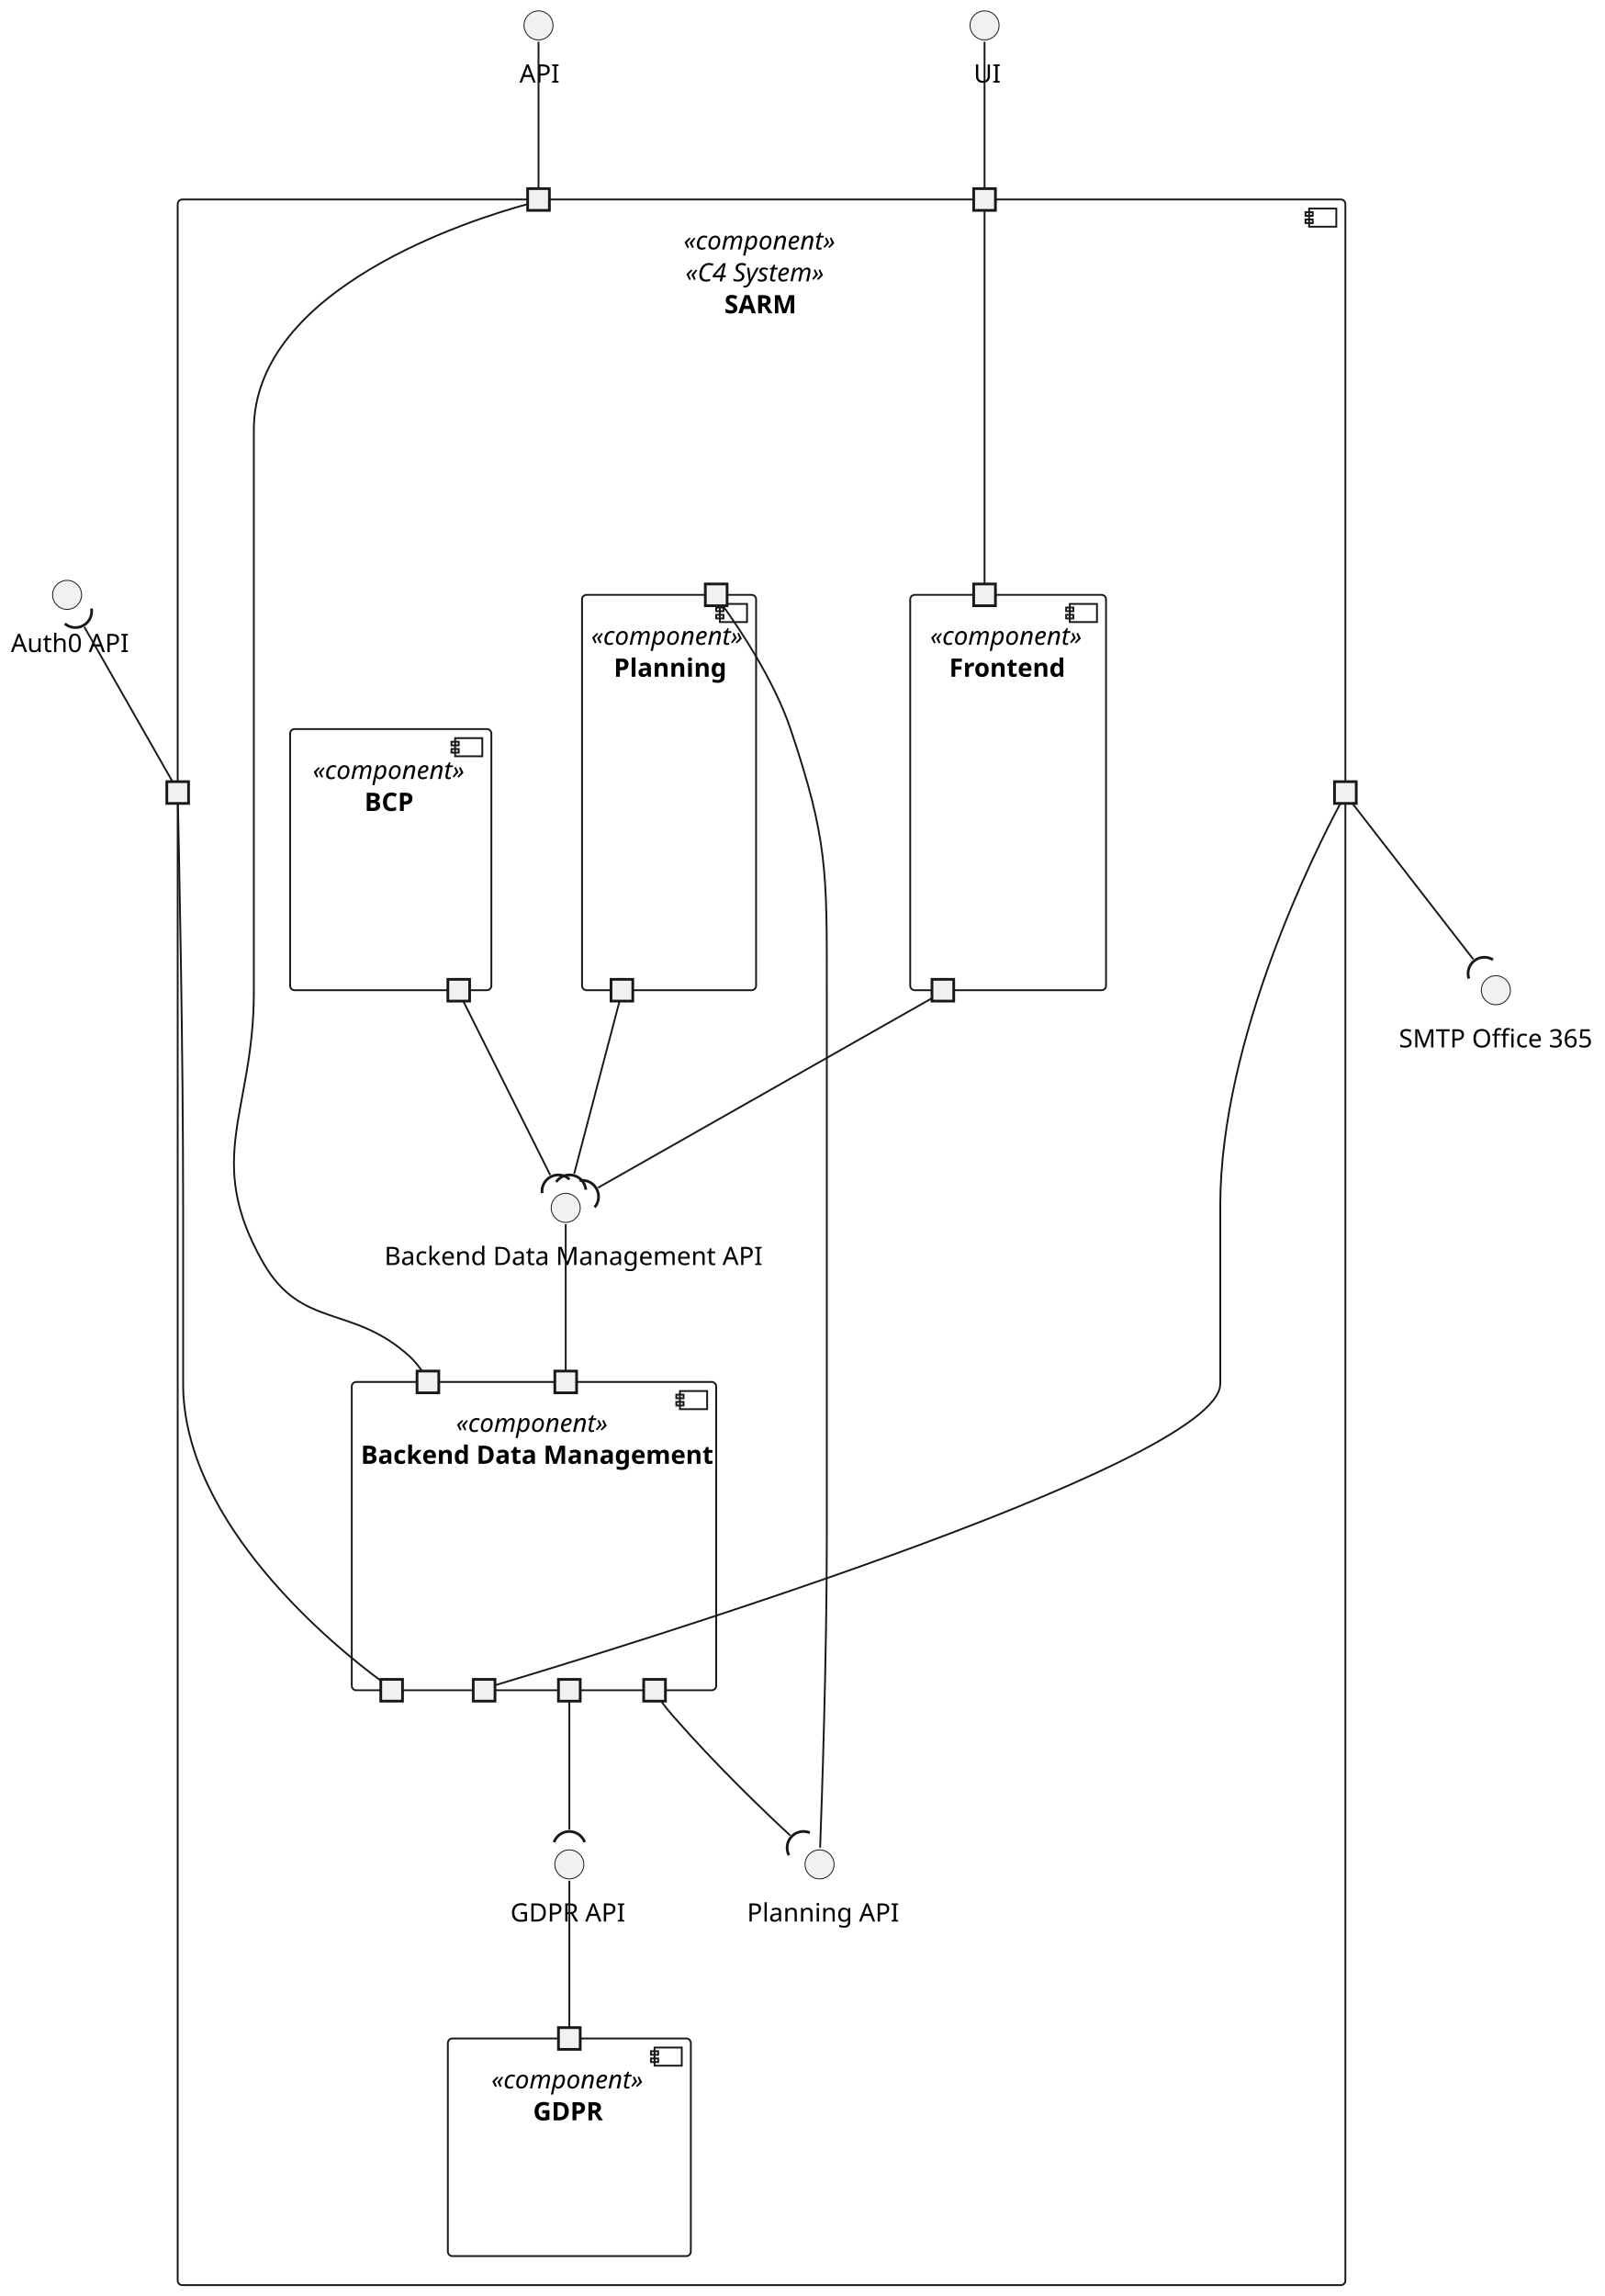
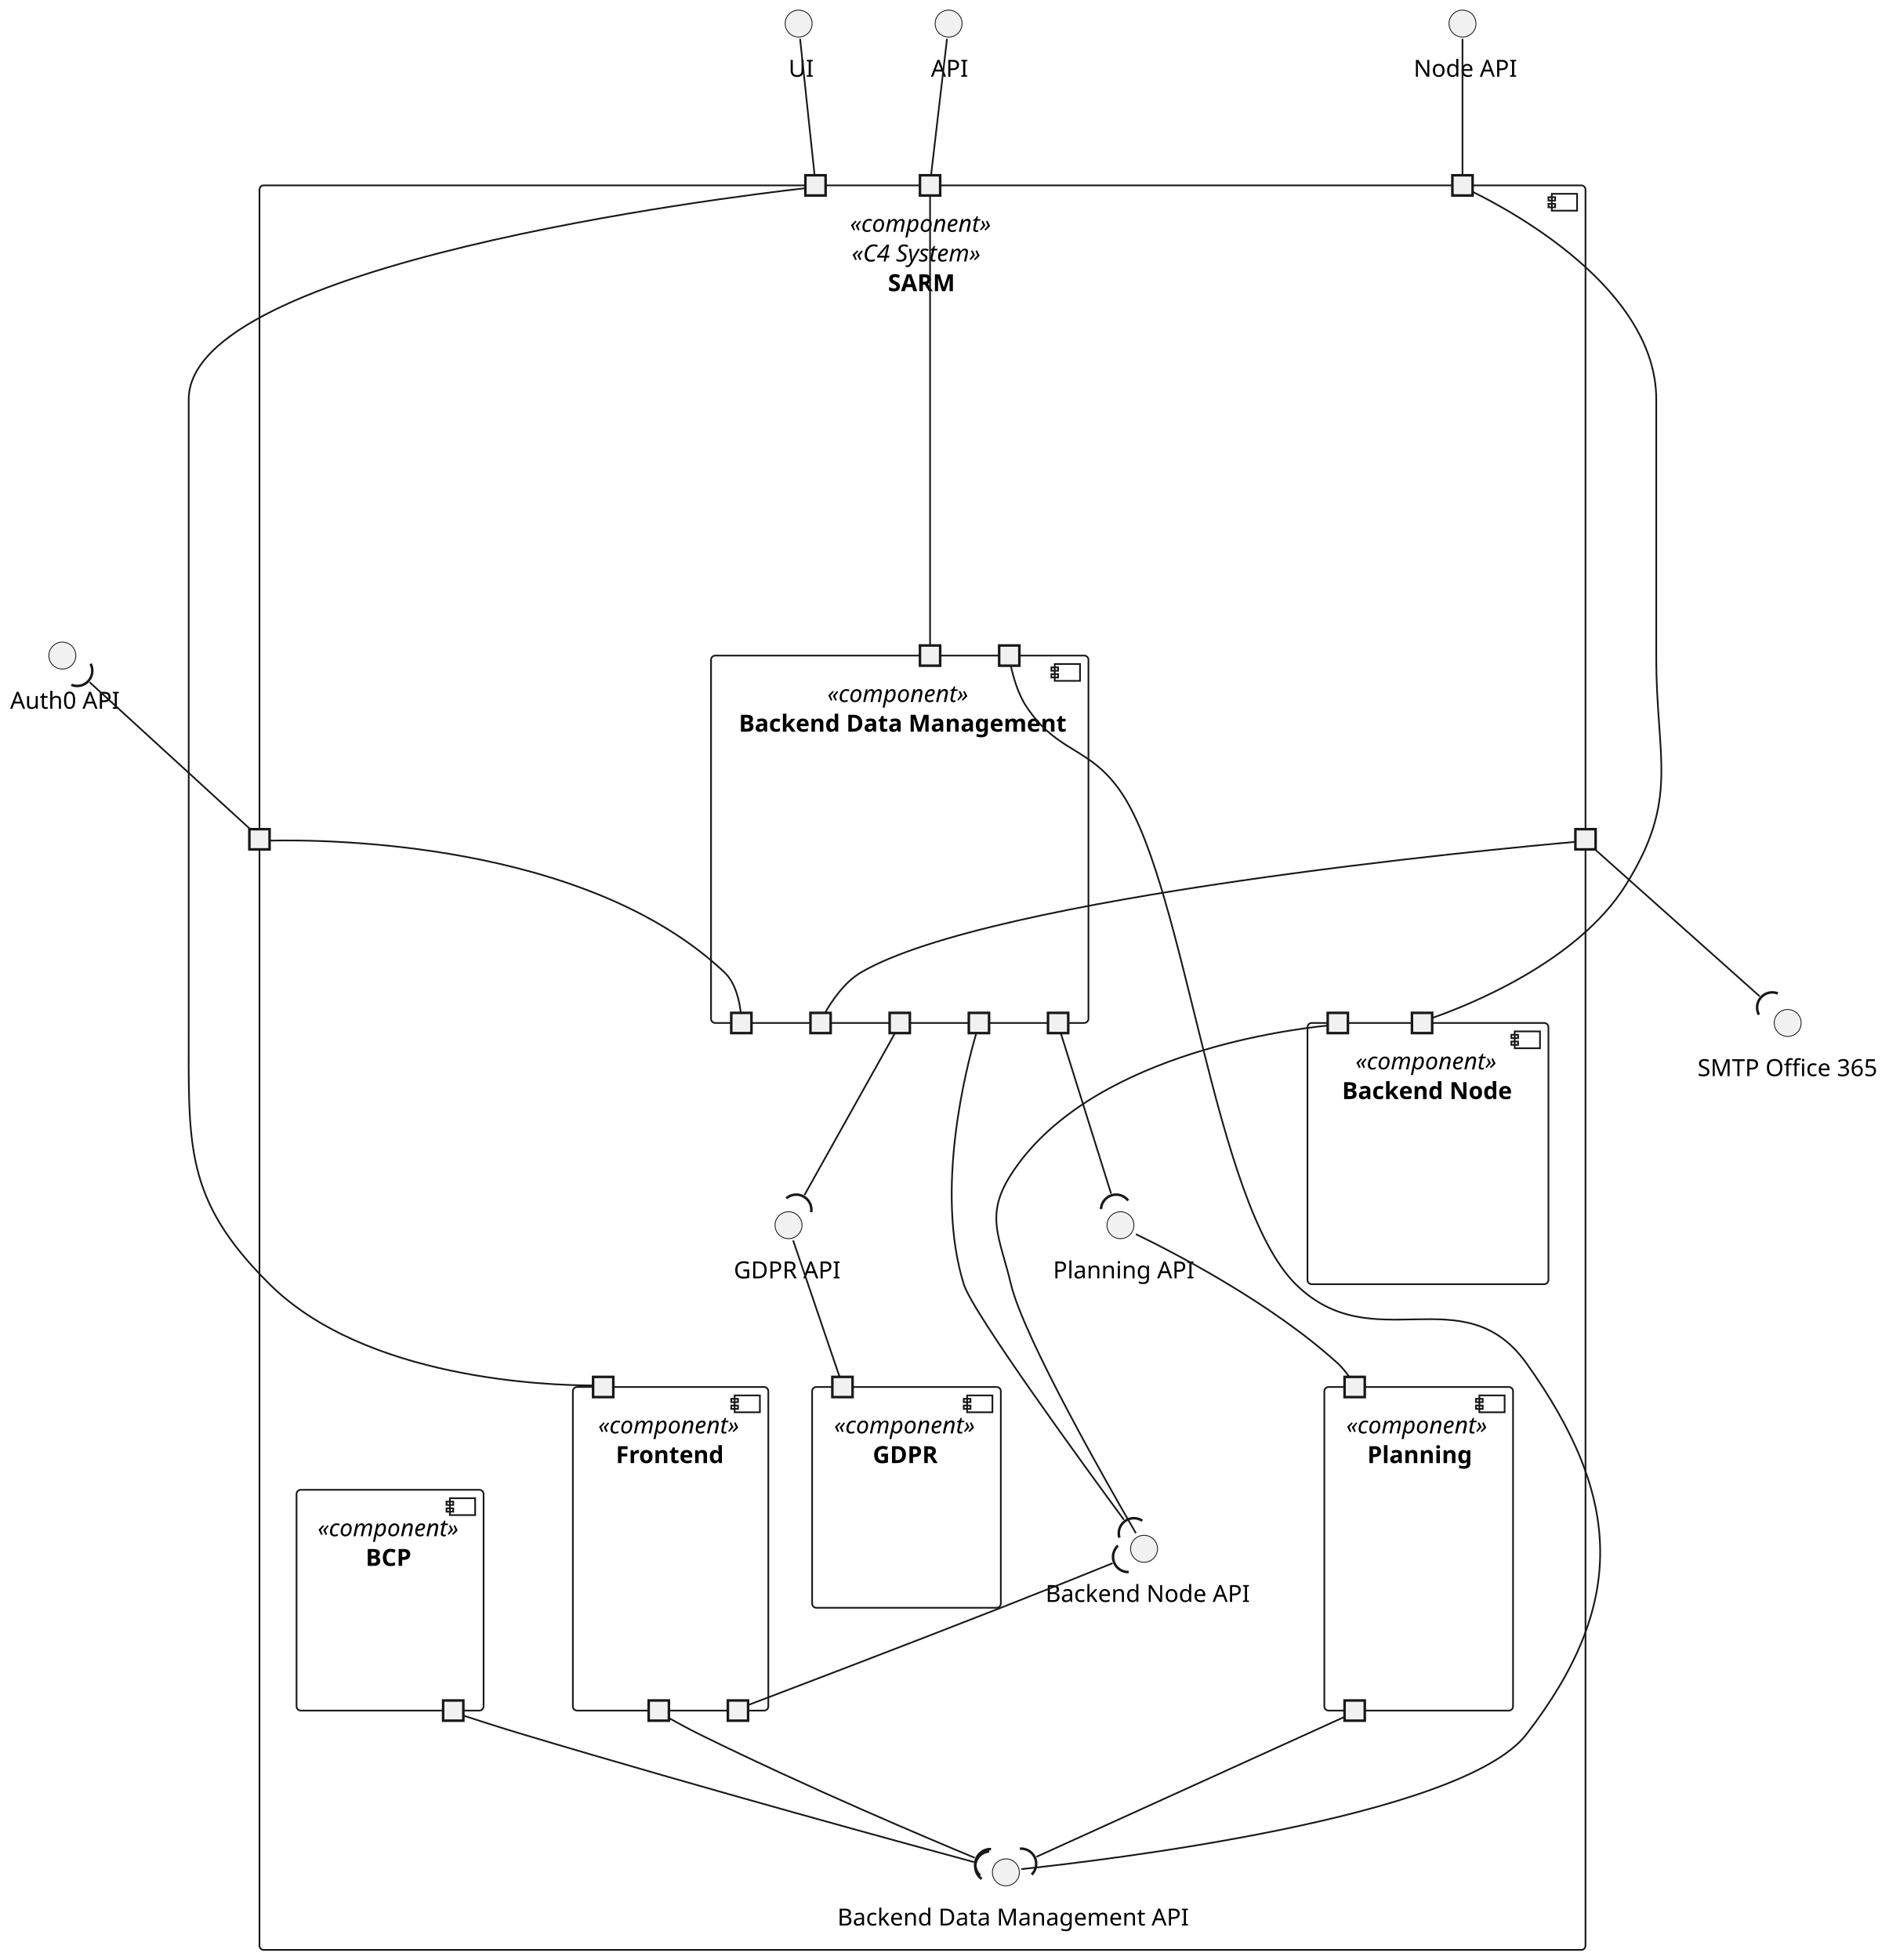
- <svg xmlns="http://www.w3.org/2000/svg" contentStyleType="text/css" height="1266px" preserveAspectRatio="none" style="width:885px;height:1266px;background:#FFFFFF;" version="1.1" viewBox="0 0 885 1266" width="885px" zoomAndPan="magnify">
+ <svg xmlns="http://www.w3.org/2000/svg" contentStyleType="text/css" height="1163px" preserveAspectRatio="none" style="width:1121px;height:1163px;background:#FFFFFF;" version="1.1" viewBox="0 0 1121 1163" width="1121px" zoomAndPan="magnify">
  <defs />
  <g>
    <g id="cluster_SARM">
-       <rect fill="none" height="1150" rx="2.5" ry="2.5" style="stroke:#181818;stroke-width:1.0;" width="644" x="98" y="110" />
-       <rect fill="none" height="10" style="stroke:#181818;stroke-width:1.0;" width="15" x="722" y="115" />
-       <rect fill="none" height="2" style="stroke:#181818;stroke-width:1.0;" width="4" x="720" y="117" />
-       <rect fill="none" height="2" style="stroke:#181818;stroke-width:1.0;" width="4" x="720" y="121" />
-       <text fill="#000000" font-family="sans-serif" font-size="14" font-style="italic" lengthAdjust="spacing" textLength="86" x="377" y="137.533">«component»</text>
-       <text fill="#000000" font-family="sans-serif" font-size="14" font-style="italic" lengthAdjust="spacing" textLength="84" x="378" y="155.143">«C4 System»</text>
-       <text fill="#000000" font-family="sans-serif" font-size="14" font-weight="bold" lengthAdjust="spacing" textLength="41" x="399.5" y="172.752">SARM</text>
+       <rect fill="none" height="1047" rx="2.5" ry="2.5" style="stroke:#181818;stroke-width:1.0;" width="787" x="154" y="110" />
+       <rect fill="none" height="10" style="stroke:#181818;stroke-width:1.0;" width="15" x="921" y="115" />
+       <rect fill="none" height="2" style="stroke:#181818;stroke-width:1.0;" width="4" x="919" y="117" />
+       <rect fill="none" height="2" style="stroke:#181818;stroke-width:1.0;" width="4" x="919" y="121" />
+       <text fill="#000000" font-family="sans-serif" font-size="14" font-style="italic" lengthAdjust="spacing" textLength="86" x="504.5" y="137.533">«component»</text>
+       <text fill="#000000" font-family="sans-serif" font-size="14" font-style="italic" lengthAdjust="spacing" textLength="84" x="505.5" y="155.143">«C4 System»</text>
+       <text fill="#000000" font-family="sans-serif" font-size="14" font-weight="bold" lengthAdjust="spacing" textLength="41" x="527" y="172.752">SARM</text>
    </g>
    <g id="cluster_Backend Data Management">
-       <rect fill="none" height="170" rx="2.5" ry="2.5" style="stroke:#181818;stroke-width:1.0;" width="201" x="194" y="762" />
-       <rect fill="none" height="10" style="stroke:#181818;stroke-width:1.0;" width="15" x="375" y="767" />
-       <rect fill="none" height="2" style="stroke:#181818;stroke-width:1.0;" width="4" x="373" y="769" />
-       <rect fill="none" height="2" style="stroke:#181818;stroke-width:1.0;" width="4" x="373" y="773" />
-       <text fill="#000000" font-family="sans-serif" font-size="14" font-style="italic" lengthAdjust="spacing" textLength="86" x="251.5" y="789.533">«component»</text>
-       <text fill="#000000" font-family="sans-serif" font-size="14" font-weight="bold" lengthAdjust="spacing" textLength="191" x="199" y="807.143">Backend Data Management</text>
+       <rect fill="none" height="218" rx="2.5" ry="2.5" style="stroke:#181818;stroke-width:1.0;" width="224" x="422" y="389" />
+       <rect fill="none" height="10" style="stroke:#181818;stroke-width:1.0;" width="15" x="626" y="394" />
+       <rect fill="none" height="2" style="stroke:#181818;stroke-width:1.0;" width="4" x="624" y="396" />
+       <rect fill="none" height="2" style="stroke:#181818;stroke-width:1.0;" width="4" x="624" y="400" />
+       <text fill="#000000" font-family="sans-serif" font-size="14" font-style="italic" lengthAdjust="spacing" textLength="86" x="491" y="416.533">«component»</text>
+       <text fill="#000000" font-family="sans-serif" font-size="14" font-weight="bold" lengthAdjust="spacing" textLength="191" x="438.5" y="434.143">Backend Data Management</text>
+     </g>
+     <g id="cluster_Backend Node">
+       <rect fill="none" height="155" rx="2.5" ry="2.5" style="stroke:#181818;stroke-width:1.0;" width="143" x="776" y="607" />
+       <rect fill="none" height="10" style="stroke:#181818;stroke-width:1.0;" width="15" x="899" y="612" />
+       <rect fill="none" height="2" style="stroke:#181818;stroke-width:1.0;" width="4" x="897" y="614" />
+       <rect fill="none" height="2" style="stroke:#181818;stroke-width:1.0;" width="4" x="897" y="618" />
+       <text fill="#000000" font-family="sans-serif" font-size="14" font-style="italic" lengthAdjust="spacing" textLength="86" x="804.5" y="634.533">«component»</text>
+       <text fill="#000000" font-family="sans-serif" font-size="14" font-weight="bold" lengthAdjust="spacing" textLength="102" x="796.5" y="652.143">Backend Node</text>
    </g>
    <g id="cluster_Frontend">
-       <rect fill="none" height="218" rx="2.5" ry="2.5" style="stroke:#181818;stroke-width:1.0;" width="108" x="502" y="328" />
-       <rect fill="none" height="10" style="stroke:#181818;stroke-width:1.0;" width="15" x="590" y="333" />
-       <rect fill="none" height="2" style="stroke:#181818;stroke-width:1.0;" width="4" x="588" y="335" />
-       <rect fill="none" height="2" style="stroke:#181818;stroke-width:1.0;" width="4" x="588" y="339" />
-       <text fill="#000000" font-family="sans-serif" font-size="14" font-style="italic" lengthAdjust="spacing" textLength="86" x="513" y="355.533">«component»</text>
-       <text fill="#000000" font-family="sans-serif" font-size="14" font-weight="bold" lengthAdjust="spacing" textLength="65" x="523.5" y="373.143">Frontend</text>
+       <rect fill="none" height="192" rx="2.5" ry="2.5" style="stroke:#181818;stroke-width:1.0;" width="116" x="340" y="823" />
+       <rect fill="none" height="10" style="stroke:#181818;stroke-width:1.0;" width="15" x="436" y="828" />
+       <rect fill="none" height="2" style="stroke:#181818;stroke-width:1.0;" width="4" x="434" y="830" />
+       <rect fill="none" height="2" style="stroke:#181818;stroke-width:1.0;" width="4" x="434" y="834" />
+       <text fill="#000000" font-family="sans-serif" font-size="14" font-style="italic" lengthAdjust="spacing" textLength="86" x="355" y="850.533">«component»</text>
+       <text fill="#000000" font-family="sans-serif" font-size="14" font-weight="bold" lengthAdjust="spacing" textLength="65" x="365.5" y="868.143">Frontend</text>
    </g>
    <g id="cluster_Planning">
-       <rect fill="none" height="218" rx="2.5" ry="2.5" style="stroke:#181818;stroke-width:1.0;" width="96" x="321" y="328" />
-       <rect fill="none" height="10" style="stroke:#181818;stroke-width:1.0;" width="15" x="397" y="333" />
-       <rect fill="none" height="2" style="stroke:#181818;stroke-width:1.0;" width="4" x="395" y="335" />
-       <rect fill="none" height="2" style="stroke:#181818;stroke-width:1.0;" width="4" x="395" y="339" />
-       <text fill="#000000" font-family="sans-serif" font-size="14" font-style="italic" lengthAdjust="spacing" textLength="86" x="326" y="355.533">«component»</text>
-       <text fill="#000000" font-family="sans-serif" font-size="14" font-weight="bold" lengthAdjust="spacing" textLength="61" x="338.5" y="373.143">Planning</text>
+       <rect fill="none" height="192" rx="2.5" ry="2.5" style="stroke:#181818;stroke-width:1.0;" width="112" x="786" y="823" />
+       <rect fill="none" height="10" style="stroke:#181818;stroke-width:1.0;" width="15" x="878" y="828" />
+       <rect fill="none" height="2" style="stroke:#181818;stroke-width:1.0;" width="4" x="876" y="830" />
+       <rect fill="none" height="2" style="stroke:#181818;stroke-width:1.0;" width="4" x="876" y="834" />
+       <text fill="#000000" font-family="sans-serif" font-size="14" font-style="italic" lengthAdjust="spacing" textLength="86" x="799" y="850.533">«component»</text>
+       <text fill="#000000" font-family="sans-serif" font-size="14" font-weight="bold" lengthAdjust="spacing" textLength="61" x="811.5" y="868.143">Planning</text>
    </g>
    <g id="cluster_GDPR">
-       <rect fill="none" height="120" rx="2.5" ry="2.5" style="stroke:#181818;stroke-width:1.0;" width="134" x="247" y="1124" />
-       <rect fill="none" height="10" style="stroke:#181818;stroke-width:1.0;" width="15" x="361" y="1129" />
-       <rect fill="none" height="2" style="stroke:#181818;stroke-width:1.0;" width="4" x="359" y="1131" />
-       <rect fill="none" height="2" style="stroke:#181818;stroke-width:1.0;" width="4" x="359" y="1135" />
-       <text fill="#000000" font-family="sans-serif" font-size="14" font-style="italic" lengthAdjust="spacing" textLength="86" x="271" y="1151.533">«component»</text>
-       <text fill="#000000" font-family="sans-serif" font-size="14" font-weight="bold" lengthAdjust="spacing" textLength="40" x="294" y="1169.143">GDPR</text>
+       <rect fill="none" height="131" rx="2.5" ry="2.5" style="stroke:#181818;stroke-width:1.0;" width="112" x="482" y="823" />
+       <rect fill="none" height="10" style="stroke:#181818;stroke-width:1.0;" width="15" x="574" y="828" />
+       <rect fill="none" height="2" style="stroke:#181818;stroke-width:1.0;" width="4" x="572" y="830" />
+       <rect fill="none" height="2" style="stroke:#181818;stroke-width:1.0;" width="4" x="572" y="834" />
+       <text fill="#000000" font-family="sans-serif" font-size="14" font-style="italic" lengthAdjust="spacing" textLength="86" x="495" y="850.533">«component»</text>
+       <text fill="#000000" font-family="sans-serif" font-size="14" font-weight="bold" lengthAdjust="spacing" textLength="40" x="518" y="868.143">GDPR</text>
    </g>
    <g id="cluster_BCP">
-       <rect fill="none" height="144" rx="2.5" ry="2.5" style="stroke:#181818;stroke-width:1.0;" width="111" x="160" y="402" />
-       <rect fill="none" height="10" style="stroke:#181818;stroke-width:1.0;" width="15" x="251" y="407" />
-       <rect fill="none" height="2" style="stroke:#181818;stroke-width:1.0;" width="4" x="249" y="409" />
-       <rect fill="none" height="2" style="stroke:#181818;stroke-width:1.0;" width="4" x="249" y="413" />
-       <text fill="#000000" font-family="sans-serif" font-size="14" font-style="italic" lengthAdjust="spacing" textLength="86" x="172.5" y="429.533">«component»</text>
-       <text fill="#000000" font-family="sans-serif" font-size="14" font-weight="bold" lengthAdjust="spacing" textLength="29" x="201" y="447.143">BCP</text>
-     </g>
-     <text fill="#000000" font-family="sans-serif" font-size="14" lengthAdjust="spacing" textLength="4" x="295" y="88.924"> </text>
-     <rect fill="#F1F1F1" height="12" style="stroke:#181818;stroke-width:1.5;" width="12" x="291" y="104" />
-     <text fill="#000000" font-family="sans-serif" font-size="14" lengthAdjust="spacing" textLength="4" x="541" y="88.924"> </text>
-     <rect fill="#F1F1F1" height="12" style="stroke:#181818;stroke-width:1.5;" width="12" x="537" y="104" />
-     <text fill="#000000" font-family="sans-serif" font-size="14" lengthAdjust="spacing" textLength="4" x="96" y="415.924"> </text>
-     <rect fill="#F1F1F1" height="12" style="stroke:#181818;stroke-width:1.5;" width="12" x="92" y="431" />
-     <text fill="#000000" font-family="sans-serif" font-size="14" lengthAdjust="spacing" textLength="4" x="740" y="415.924"> </text>
-     <rect fill="#F1F1F1" height="12" style="stroke:#181818;stroke-width:1.5;" width="12" x="736" y="431" />
+       <rect fill="none" height="131" rx="2.5" ry="2.5" style="stroke:#181818;stroke-width:1.0;" width="111" x="176" y="884" />
+       <rect fill="none" height="10" style="stroke:#181818;stroke-width:1.0;" width="15" x="267" y="889" />
+       <rect fill="none" height="2" style="stroke:#181818;stroke-width:1.0;" width="4" x="265" y="891" />
+       <rect fill="none" height="2" style="stroke:#181818;stroke-width:1.0;" width="4" x="265" y="895" />
+       <text fill="#000000" font-family="sans-serif" font-size="14" font-style="italic" lengthAdjust="spacing" textLength="86" x="188.5" y="911.533">«component»</text>
+       <text fill="#000000" font-family="sans-serif" font-size="14" font-weight="bold" lengthAdjust="spacing" textLength="29" x="217" y="929.143">BCP</text>
+     </g>
+     <text fill="#000000" font-family="sans-serif" font-size="14" lengthAdjust="spacing" textLength="4" x="550" y="88.924"> </text>
+     <rect fill="#F1F1F1" height="12" style="stroke:#181818;stroke-width:1.5;" width="12" x="546" y="104" />
+     <text fill="#000000" font-family="sans-serif" font-size="14" lengthAdjust="spacing" textLength="4" x="482" y="88.924"> </text>
+     <rect fill="#F1F1F1" height="12" style="stroke:#181818;stroke-width:1.5;" width="12" x="478" y="104" />
+     <text fill="#000000" font-family="sans-serif" font-size="14" lengthAdjust="spacing" textLength="4" x="866" y="88.924"> </text>
+     <rect fill="#F1F1F1" height="12" style="stroke:#181818;stroke-width:1.5;" width="12" x="862" y="104" />
+     <text fill="#000000" font-family="sans-serif" font-size="14" lengthAdjust="spacing" textLength="4" x="152" y="476.924"> </text>
+     <rect fill="#F1F1F1" height="12" style="stroke:#181818;stroke-width:1.5;" width="12" x="148" y="492" />
+     <text fill="#000000" font-family="sans-serif" font-size="14" lengthAdjust="spacing" textLength="4" x="939" y="476.924"> </text>
+     <rect fill="#F1F1F1" height="12" style="stroke:#181818;stroke-width:1.5;" width="12" x="935" y="492" />
    <g id="elem_BACKENDAPI">
-       <ellipse cx="312" cy="666" fill="#F1F1F1" rx="8" ry="8" style="stroke:#181818;stroke-width:0.5;" />
-       <text fill="#000000" font-family="sans-serif" font-size="14" lengthAdjust="spacing" textLength="200" x="212" y="697.533">Backend Data Management API</text>
+       <ellipse cx="597" cy="1111" fill="#F1F1F1" rx="8" ry="8" style="stroke:#181818;stroke-width:0.5;" />
+       <text fill="#000000" font-family="sans-serif" font-size="14" lengthAdjust="spacing" textLength="200" x="497" y="1142.533">Backend Data Management API</text>
+     </g>
+     <g id="elem_BACKENDNODEAPI">
+       <ellipse cx="679" cy="919" fill="#F1F1F1" rx="8" ry="8" style="stroke:#181818;stroke-width:0.5;" />
+       <text fill="#000000" font-family="sans-serif" font-size="14" lengthAdjust="spacing" textLength="117" x="620.5" y="950.533">Backend Node API</text>
    </g>
    <g id="elem_PLANNINGAPI">
-       <ellipse cx="452" cy="1028" fill="#F1F1F1" rx="8" ry="8" style="stroke:#181818;stroke-width:0.5;" />
-       <text fill="#000000" font-family="sans-serif" font-size="14" lengthAdjust="spacing" textLength="80" x="412" y="1059.533">Planning API</text>
+       <ellipse cx="665" cy="727" fill="#F1F1F1" rx="8" ry="8" style="stroke:#181818;stroke-width:0.5;" />
+       <text fill="#000000" font-family="sans-serif" font-size="14" lengthAdjust="spacing" textLength="80" x="625" y="758.533">Planning API</text>
    </g>
    <g id="elem_GDPR_API">
-       <ellipse cx="314" cy="1028" fill="#F1F1F1" rx="8" ry="8" style="stroke:#181818;stroke-width:0.5;" />
-       <text fill="#000000" font-family="sans-serif" font-size="14" lengthAdjust="spacing" textLength="65" x="281.5" y="1059.533">GDPR API</text>
-     </g>
-     <text fill="#000000" font-family="sans-serif" font-size="14" lengthAdjust="spacing" textLength="4" x="234" y="740.924"> </text>
-     <rect fill="#F1F1F1" height="12" style="stroke:#181818;stroke-width:1.5;" width="12" x="230" y="756" />
-     <text fill="#000000" font-family="sans-serif" font-size="14" lengthAdjust="spacing" textLength="4" x="214" y="952.533"> </text>
-     <rect fill="#F1F1F1" height="12" style="stroke:#181818;stroke-width:1.5;" width="12" x="210" y="926" />
-     <text fill="#000000" font-family="sans-serif" font-size="14" lengthAdjust="spacing" textLength="4" x="265" y="952.533"> </text>
-     <rect fill="#F1F1F1" height="12" style="stroke:#181818;stroke-width:1.5;" width="12" x="261" y="926" />
-     <text fill="#000000" font-family="sans-serif" font-size="14" lengthAdjust="spacing" textLength="4" x="312" y="952.533"> </text>
-     <rect fill="#F1F1F1" height="12" style="stroke:#181818;stroke-width:1.5;" width="12" x="308" y="926" />
-     <text fill="#000000" font-family="sans-serif" font-size="14" lengthAdjust="spacing" textLength="4" x="359" y="952.533"> </text>
-     <rect fill="#F1F1F1" height="12" style="stroke:#181818;stroke-width:1.5;" width="12" x="355" y="926" />
-     <text fill="#000000" font-family="sans-serif" font-size="14" lengthAdjust="spacing" textLength="4" x="310" y="740.924"> </text>
-     <rect fill="#F1F1F1" height="12" style="stroke:#181818;stroke-width:1.5;" width="12" x="306" y="756" />
-     <text fill="#000000" font-family="sans-serif" font-size="14" lengthAdjust="spacing" textLength="4" x="541" y="306.924"> </text>
-     <rect fill="#F1F1F1" height="12" style="stroke:#181818;stroke-width:1.5;" width="12" x="537" y="322" />
-     <text fill="#000000" font-family="sans-serif" font-size="14" lengthAdjust="spacing" textLength="4" x="518" y="566.533"> </text>
-     <rect fill="#F1F1F1" height="12" style="stroke:#181818;stroke-width:1.5;" width="12" x="514" y="540" />
-     <text fill="#000000" font-family="sans-serif" font-size="14" lengthAdjust="spacing" textLength="4" x="393" y="306.924"> </text>
-     <rect fill="#F1F1F1" height="12" style="stroke:#181818;stroke-width:1.5;" width="12" x="389" y="322" />
-     <text fill="#000000" font-family="sans-serif" font-size="14" lengthAdjust="spacing" textLength="4" x="341" y="566.533"> </text>
-     <rect fill="#F1F1F1" height="12" style="stroke:#181818;stroke-width:1.5;" width="12" x="337" y="540" />
-     <text fill="#000000" font-family="sans-serif" font-size="14" lengthAdjust="spacing" textLength="4" x="312" y="1102.924"> </text>
-     <rect fill="#F1F1F1" height="12" style="stroke:#181818;stroke-width:1.5;" width="12" x="308" y="1118" />
-     <text fill="#000000" font-family="sans-serif" font-size="14" lengthAdjust="spacing" textLength="4" x="251" y="566.533"> </text>
-     <rect fill="#F1F1F1" height="12" style="stroke:#181818;stroke-width:1.5;" width="12" x="247" y="540" />
+       <ellipse cx="468" cy="727" fill="#F1F1F1" rx="8" ry="8" style="stroke:#181818;stroke-width:0.5;" />
+       <text fill="#000000" font-family="sans-serif" font-size="14" lengthAdjust="spacing" textLength="65" x="435.5" y="758.533">GDPR API</text>
+     </g>
+     <text fill="#000000" font-family="sans-serif" font-size="14" lengthAdjust="spacing" textLength="4" x="550" y="367.924"> </text>
+     <rect fill="#F1F1F1" height="12" style="stroke:#181818;stroke-width:1.5;" width="12" x="546" y="383" />
+     <text fill="#000000" font-family="sans-serif" font-size="14" lengthAdjust="spacing" textLength="4" x="438" y="627.533"> </text>
+     <rect fill="#F1F1F1" height="12" style="stroke:#181818;stroke-width:1.5;" width="12" x="434" y="601" />
+     <text fill="#000000" font-family="sans-serif" font-size="14" lengthAdjust="spacing" textLength="4" x="485" y="627.533"> </text>
+     <rect fill="#F1F1F1" height="12" style="stroke:#181818;stroke-width:1.5;" width="12" x="481" y="601" />
+     <text fill="#000000" font-family="sans-serif" font-size="14" lengthAdjust="spacing" textLength="4" x="532" y="627.533"> </text>
+     <rect fill="#F1F1F1" height="12" style="stroke:#181818;stroke-width:1.5;" width="12" x="528" y="601" />
+     <text fill="#000000" font-family="sans-serif" font-size="14" lengthAdjust="spacing" textLength="4" x="626" y="627.533"> </text>
+     <rect fill="#F1F1F1" height="12" style="stroke:#181818;stroke-width:1.5;" width="12" x="622" y="601" />
+     <text fill="#000000" font-family="sans-serif" font-size="14" lengthAdjust="spacing" textLength="4" x="579" y="627.533"> </text>
+     <rect fill="#F1F1F1" height="12" style="stroke:#181818;stroke-width:1.5;" width="12" x="575" y="601" />
+     <text fill="#000000" font-family="sans-serif" font-size="14" lengthAdjust="spacing" textLength="4" x="597" y="367.924"> </text>
+     <rect fill="#F1F1F1" height="12" style="stroke:#181818;stroke-width:1.5;" width="12" x="593" y="383" />
+     <text fill="#000000" font-family="sans-serif" font-size="14" lengthAdjust="spacing" textLength="4" x="792" y="585.924"> </text>
+     <rect fill="#F1F1F1" height="12" style="stroke:#181818;stroke-width:1.5;" width="12" x="788" y="601" />
+     <text fill="#000000" font-family="sans-serif" font-size="14" lengthAdjust="spacing" textLength="4" x="842" y="585.924"> </text>
+     <rect fill="#F1F1F1" height="12" style="stroke:#181818;stroke-width:1.5;" width="12" x="838" y="601" />
+     <text fill="#000000" font-family="sans-serif" font-size="14" lengthAdjust="spacing" textLength="4" x="356" y="801.924"> </text>
+     <rect fill="#F1F1F1" height="12" style="stroke:#181818;stroke-width:1.5;" width="12" x="352" y="817" />
+     <text fill="#000000" font-family="sans-serif" font-size="14" lengthAdjust="spacing" textLength="4" x="389" y="1035.533"> </text>
+     <rect fill="#F1F1F1" height="12" style="stroke:#181818;stroke-width:1.5;" width="12" x="385" y="1009" />
+     <text fill="#000000" font-family="sans-serif" font-size="14" lengthAdjust="spacing" textLength="4" x="436" y="1035.533"> </text>
+     <rect fill="#F1F1F1" height="12" style="stroke:#181818;stroke-width:1.5;" width="12" x="432" y="1009" />
+     <text fill="#000000" font-family="sans-serif" font-size="14" lengthAdjust="spacing" textLength="4" x="802" y="801.924"> </text>
+     <rect fill="#F1F1F1" height="12" style="stroke:#181818;stroke-width:1.5;" width="12" x="798" y="817" />
+     <text fill="#000000" font-family="sans-serif" font-size="14" lengthAdjust="spacing" textLength="4" x="802" y="1035.533"> </text>
+     <rect fill="#F1F1F1" height="12" style="stroke:#181818;stroke-width:1.5;" width="12" x="798" y="1009" />
+     <text fill="#000000" font-family="sans-serif" font-size="14" lengthAdjust="spacing" textLength="4" x="498" y="801.924"> </text>
+     <rect fill="#F1F1F1" height="12" style="stroke:#181818;stroke-width:1.5;" width="12" x="494" y="817" />
+     <text fill="#000000" font-family="sans-serif" font-size="14" lengthAdjust="spacing" textLength="4" x="267" y="1035.533"> </text>
+     <rect fill="#F1F1F1" height="12" style="stroke:#181818;stroke-width:1.5;" width="12" x="263" y="1009" />
    <g id="elem_API">
-       <ellipse cx="297" cy="14" fill="#F1F1F1" rx="8" ry="8" style="stroke:#181818;stroke-width:0.5;" />
-       <text fill="#000000" font-family="sans-serif" font-size="14" lengthAdjust="spacing" textLength="21" x="286.5" y="45.533">API</text>
+       <ellipse cx="563" cy="14" fill="#F1F1F1" rx="8" ry="8" style="stroke:#181818;stroke-width:0.5;" />
+       <text fill="#000000" font-family="sans-serif" font-size="14" lengthAdjust="spacing" textLength="21" x="552.5" y="45.533">API</text>
    </g>
    <g id="elem_UI">
-       <ellipse cx="543" cy="14" fill="#F1F1F1" rx="8" ry="8" style="stroke:#181818;stroke-width:0.5;" />
-       <text fill="#000000" font-family="sans-serif" font-size="14" lengthAdjust="spacing" textLength="12" x="537" y="45.533">UI</text>
+       <ellipse cx="474" cy="14" fill="#F1F1F1" rx="8" ry="8" style="stroke:#181818;stroke-width:0.5;" />
+       <text fill="#000000" font-family="sans-serif" font-size="14" lengthAdjust="spacing" textLength="12" x="468" y="45.533">UI</text>
+     </g>
+     <g id="elem_NODEAPI">
+       <ellipse cx="868" cy="14" fill="#F1F1F1" rx="8" ry="8" style="stroke:#181818;stroke-width:0.5;" />
+       <text fill="#000000" font-family="sans-serif" font-size="14" lengthAdjust="spacing" textLength="58" x="839" y="45.533">Node API</text>
    </g>
    <g id="elem_A0API">
-       <ellipse cx="37" cy="328" fill="#F1F1F1" rx="8" ry="8" style="stroke:#181818;stroke-width:0.5;" />
-       <text fill="#000000" font-family="sans-serif" font-size="14" lengthAdjust="spacing" textLength="62" x="6" y="359.533">Auth0 API</text>
+       <ellipse cx="37" cy="389" fill="#F1F1F1" rx="8" ry="8" style="stroke:#181818;stroke-width:0.5;" />
+       <text fill="#000000" font-family="sans-serif" font-size="14" lengthAdjust="spacing" textLength="62" x="6" y="420.533">Auth0 API</text>
    </g>
    <g id="elem_SMTP_Office_365">
-       <ellipse cx="825" cy="546" fill="#F1F1F1" rx="8" ry="8" style="stroke:#181818;stroke-width:0.5;" />
-       <text fill="#000000" font-family="sans-serif" font-size="14" lengthAdjust="spacing" textLength="107" x="771.5" y="577.533">SMTP Office 365</text>
+       <ellipse cx="1061" cy="607" fill="#F1F1F1" rx="8" ry="8" style="stroke:#181818;stroke-width:0.5;" />
+       <text fill="#000000" font-family="sans-serif" font-size="14" lengthAdjust="spacing" textLength="107" x="1007.5" y="638.533">SMTP Office 365</text>
    </g>
    <g id="link_UI_SARMPIUI">
-       <path d="M543,23.01 C543,41.84 543,88.45 543,103.92 " fill="none" id="UI-SARMPIUI" style="stroke:#181818;stroke-width:1.0;" />
+       <path d="M474.85,23.01 C476.86,41.84 481.81,88.45 483.46,103.92 " fill="none" id="UI-SARMPIUI" style="stroke:#181818;stroke-width:1.0;" />
    </g>
    <g id="link_SARMPIUI_FrontendINUI">
-       <path d="M543,116.34 C543,146.22 543,292.45 543,321.85 " fill="none" id="SARMPIUI-FrontendINUI" style="stroke:#181818;stroke-width:1.0;" />
+       <path d="M477.85,111.68 C429.49,117.18 112,156.37 112,237 C112,237 112,237 112,608 C112,679.69 109.11,711.51 160,762 C216.86,818.41 324.9,822.07 351.81,822.08 " fill="none" id="SARMPIUI-FrontendINUI" style="stroke:#181818;stroke-width:1.0;" />
    </g>
    <g id="link_FrontendOutUI2_BACKENDAPI">
-       <path d="M514,550.4 C484.69,567.03 365.267,634.774 329.817,654.894 " fill="none" id="FrontendOutUI2-to-BACKENDAPI" style="stroke:#181818;stroke-width:1.0;" />
-       <path d="M327.972,665.666 A9,9 0 0 0 319.623 650.955" fill="none" style="stroke:#181818;stroke-width:1.5;" />
+       <path d="M397.25,1019.56 C402.05,1022.25 408.88,1025.99 415,1029 C480.16,1061.09 551.653,1091.208 578.553,1102.368 " fill="none" id="FrontendOutUI2-to-BACKENDAPI" style="stroke:#181818;stroke-width:1.0;" />
+       <path d="M588.188,1097.209 A9,9 0 0 0 581.706 1112.832" fill="none" style="stroke:#181818;stroke-width:1.5;" />
    </g>
    <g id="link_BACKENDAPI_BackendPI2">
-       <path d="M312,675.01 C312,693.84 312,740.45 312,755.92 " fill="none" id="BACKENDAPI-BackendPI2" style="stroke:#181818;stroke-width:1.0;" />
+       <path d="M606.2,1109.07 C653.39,1104.09 867.46,1078.94 906,1029 C965.73,951.59 962.82,888.57 906,809 C868.59,756.61 814.74,807.3 769,762 C720.26,713.73 703.92,528.16 666,471 C647.04,442.42 627.84,447.65 609,419 C604.08,411.52 601.31,401.37 599.99,395.27 " fill="none" id="BACKENDAPI-BackendPI2" style="stroke:#181818;stroke-width:1.0;" />
+     </g>
+     <g id="link_BackendNodeIN_BACKENDNODEAPI">
+       <path d="M787.76,608.55 C759.74,611.39 644.82,627.13 600,697 C584.4,721.32 593.29,733.9 600,762 C607.58,793.74 658.15,882.2 674.15,909.72 " fill="none" id="BackendNodeIN-BACKENDNODEAPI" style="stroke:#181818;stroke-width:1.0;" />
+     </g>
+     <g id="link_BackendPO5_BACKENDNODEAPI">
+       <path d="M579.4,613.21 C573.57,633.1 554.63,705.98 572,762 C577.3,779.1 645.243,872.146 667.053,901.786 " fill="none" id="BackendPO5-to-BACKENDNODEAPI" style="stroke:#181818;stroke-width:1.0;" />
+       <path d="M677.967,902.348 A9,9 0 0 0 664.344 912.373" fill="none" style="stroke:#181818;stroke-width:1.5;" />
+     </g>
+     <g id="link_BACKENDNODEAPI_FrontendOutUI3">
+       <path d="M660.311,927.563 C644.651,933.903 621.52,943.2 594,954 C535.92,976.78 465.36,1003.62 444.25,1011.63 " fill="none" id="BACKENDNODEAPI-backto-FrontendOutUI3" style="stroke:#181818;stroke-width:1.0;" />
+       <path d="M663.553,917.126 A9,9 0 0 0 669.9 932.804" fill="none" style="stroke:#181818;stroke-width:1.5;" />
+     </g>
+     <g id="link_NODEAPI_SARMPINODE">
+       <path d="M868,23.01 C868,41.84 868,88.45 868,103.92 " fill="none" id="NODEAPI-SARMPINODE" style="stroke:#181818;stroke-width:1.0;" />
+     </g>
+     <g id="link_BackendNodeIN2_SARMPINODE">
+       <path d="M850.11,603.98 C870.46,596.91 936.28,571.14 965,525 C996.98,473.61 983,450.53 983,390 C983,237 983,237 983,237 C983,171.84 898.07,125.62 874.18,113.91 " fill="none" id="BackendNodeIN2-SARMPINODE" style="stroke:#181818;stroke-width:1.0;" />
    </g>
    <g id="link_GDPR_API_GDPRINUI">
-       <path d="M314,1037.01 C314,1055.84 314,1102.45 314,1117.92 " fill="none" id="GDPR_API-GDPRINUI" style="stroke:#181818;stroke-width:1.0;" />
+       <path d="M470.73,736.01 C477.14,754.84 493.01,801.45 498.27,816.92 " fill="none" id="GDPR_API-GDPRINUI" style="stroke:#181818;stroke-width:1.0;" />
    </g>
    <g id="link_BackendPO3_GDPR_API">
-       <path d="M314,938.05 C314,953.46 314,989.93 314,1008.85 " fill="none" id="BackendPO3-to-GDPR_API" style="stroke:#181818;stroke-width:1.0;" />
-       <path d="M322.457,1015.772 A9,9 0 0 0 305.543 1015.772" fill="none" style="stroke:#181818;stroke-width:1.5;" />
+       <path d="M531.16,613.07 C520.85,631.51 490.163,686.384 477.443,709.114 " fill="none" id="BackendPO3-to-GDPR_API" style="stroke:#181818;stroke-width:1.0;" />
+       <path d="M481.443,719.284 A9,9 0 0 0 466.683 711.024" fill="none" style="stroke:#181818;stroke-width:1.5;" />
    </g>
    <g id="link_PLANNINGAPI_PLANNINGINUI">
-       <path d="M452.31,1018.79 C453.26,993.41 456,913.9 456,848 C456,545 456,545 456,545 C456,480.83 456.51,462.81 436,402 C426.8,374.73 407.31,345.97 398.94,334.34 " fill="none" id="PLANNINGAPI-PLANNINGINUI" style="stroke:#181818;stroke-width:1.0;" />
+       <path d="M674.19,732.33 C696.44,743.11 754.28,772.89 794,809 C796.53,811.3 798.88,814.3 800.67,816.84 " fill="none" id="PLANNINGAPI-PLANNINGINUI" style="stroke:#181818;stroke-width:1.0;" />
    </g>
    <g id="link_BackendPO4_PLANNINGAPI">
-       <path d="M364.75,938.18 C366.56,940.62 368.82,943.52 371,946 C395.67,974.1 420.463,997.804 435.783,1012.034 " fill="none" id="BackendPO4-to-PLANNINGAPI" style="stroke:#181818;stroke-width:1.0;" />
-       <path d="M446.61,1010.549 A9,9 0 0 0 435.099 1022.942" fill="none" style="stroke:#181818;stroke-width:1.5;" />
+       <path d="M629.59,613.07 C635.37,631.51 652.317,685.568 659.447,708.298 " fill="none" id="BackendPO4-to-PLANNINGAPI" style="stroke:#181818;stroke-width:1.0;" />
+       <path d="M669.588,712.372 A9,9 0 0 0 653.449 717.434" fill="none" style="stroke:#181818;stroke-width:1.5;" />
    </g>
    <g id="link_PLANNINGOutUI_BACKENDAPI">
-       <path d="M341.67,552.07 C336.82,570.51 322.65,624.438 316.68,647.168 " fill="none" id="PLANNINGOutUI-to-BACKENDAPI" style="stroke:#181818;stroke-width:1.0;" />
-       <path d="M323.102,656.011 A9,9 0 0 0 306.742 651.714" fill="none" style="stroke:#181818;stroke-width:1.5;" />
+       <path d="M797.58,1018.92 C767.55,1032.55 650.106,1085.886 615.106,1101.776 " fill="none" id="PLANNINGOutUI-to-BACKENDAPI" style="stroke:#181818;stroke-width:1.0;" />
+       <path d="M612.299,1112.338 A9,9 0 0 0 605.307 1096.937" fill="none" style="stroke:#181818;stroke-width:1.5;" />
    </g>
    <g id="link_BCPOutUI_BACKENDAPI">
-       <path d="M255.54,552.07 C264.75,570.51 292.089,625.165 303.449,647.895 " fill="none" id="BCPOutUI-to-BACKENDAPI" style="stroke:#181818;stroke-width:1.0;" />
-       <path d="M314.109,650.306 A9,9 0 0 0 298.979 657.867" fill="none" style="stroke:#181818;stroke-width:1.5;" />
+       <path d="M275.09,1018 C283.09,1020.61 297.55,1025.27 310,1029 C418.86,1061.61 542.387,1095.24 578.147,1104.91 " fill="none" id="BCPOutUI-to-BACKENDAPI" style="stroke:#181818;stroke-width:1.0;" />
+       <path d="M587.036,1098.553 A9,9 0 0 0 582.621 1114.88" fill="none" style="stroke:#181818;stroke-width:1.5;" />
    </g>
    <g id="link_API_SARMPI">
-       <path d="M297,23.01 C297,41.84 297,88.45 297,103.92 " fill="none" id="API-SARMPI" style="stroke:#181818;stroke-width:1.0;" />
+       <path d="M562.06,23.01 C559.86,41.84 554.4,88.45 552.59,103.92 " fill="none" id="API-SARMPI" style="stroke:#181818;stroke-width:1.0;" />
    </g>
    <g id="link_A0API_SARMPO1">
-       <path d="M46.534,345.726 C58.454,366.627 85.19,413.54 95.04,430.81 " fill="none" id="A0API-backto-SARMPO1" style="stroke:#181818;stroke-width:1.0;" />
-       <path d="M35.759,343.904 A9,9 0 0 0 50.451 335.524" fill="none" style="stroke:#181818;stroke-width:1.5;" />
+       <path d="M53.17,404.788 C76.03,425.688 129.44,474.54 148.32,491.81 " fill="none" id="A0API-backto-SARMPO1" style="stroke:#181818;stroke-width:1.0;" />
+       <path d="M42.355,406.359 A9,9 0 0 0 53.768 393.875" fill="none" style="stroke:#181818;stroke-width:1.5;" />
    </g>
    <g id="link_SARMPI_BackendPI">
-       <path d="M290.65,112.64 C261.28,120.62 140,158.36 140,237 C140,237 140,237 140,547 C140,613.26 112.26,638.39 145,696 C166.14,733.19 194.49,719.06 226,748 C228.52,750.31 230.87,753.31 232.66,755.85 " fill="none" id="SARMPI-BackendPI" style="stroke:#181818;stroke-width:1.0;" />
+       <path d="M552,116.29 C552,151.14 552,347.63 552,382.66 " fill="none" id="SARMPI-BackendPI" style="stroke:#181818;stroke-width:1.0;" />
    </g>
    <g id="link_SARMPO1_BackendPO1">
-       <path d="M98.12,443.28 C98.68,468.17 101,576.32 101,665 C101,665 101,665 101,763 C101,840.76 185.93,908.94 209.82,926.58 " fill="none" id="SARMPO1-BackendPO1" style="stroke:#181818;stroke-width:1.0;" />
+       <path d="M160.22,498.8 C193.02,498.07 347.48,499.03 430,577 C436.66,583.29 438.88,594.22 439.63,600.71 " fill="none" id="SARMPO1-BackendPO1" style="stroke:#181818;stroke-width:1.0;" />
    </g>
    <g id="link_SARMPO2_BackendPO2">
-       <path d="M739.21,443.1 C726.3,467.2 673,572.32 673,665 C673,665 673,665 673,763 C673,808.29 323.56,914.14 273.05,929.2 " fill="none" id="SARMPO2-BackendPO2" style="stroke:#181818;stroke-width:1.0;" />
+       <path d="M934.95,499.53 C888.51,503.65 588.27,531.78 511,577 C501.07,582.81 493.45,594.34 489.66,600.98 " fill="none" id="SARMPO2-BackendPO2" style="stroke:#181818;stroke-width:1.0;" />
    </g>
    <g id="link_SARMPO2_SMTP_Office_365">
-       <path d="M746,443.16 C759.34,460.36 796.243,507.917 812.533,528.927 " fill="none" id="SARMPO2-to-SMTP_Office_365" style="stroke:#181818;stroke-width:1.0;" />
-       <path d="M823.457,529.215 A9,9 0 0 0 810.09 539.58" fill="none" style="stroke:#181818;stroke-width:1.5;" />
+       <path d="M946.79,504.16 C966.08,521.36 1020.817,570.164 1044.377,591.174 " fill="none" id="SARMPO2-to-SMTP_Office_365" style="stroke:#181818;stroke-width:1.0;" />
+       <path d="M1055.171,589.469 A9,9 0 0 0 1043.914 602.093" fill="none" style="stroke:#181818;stroke-width:1.5;" />
    </g>
  </g>
</svg>
